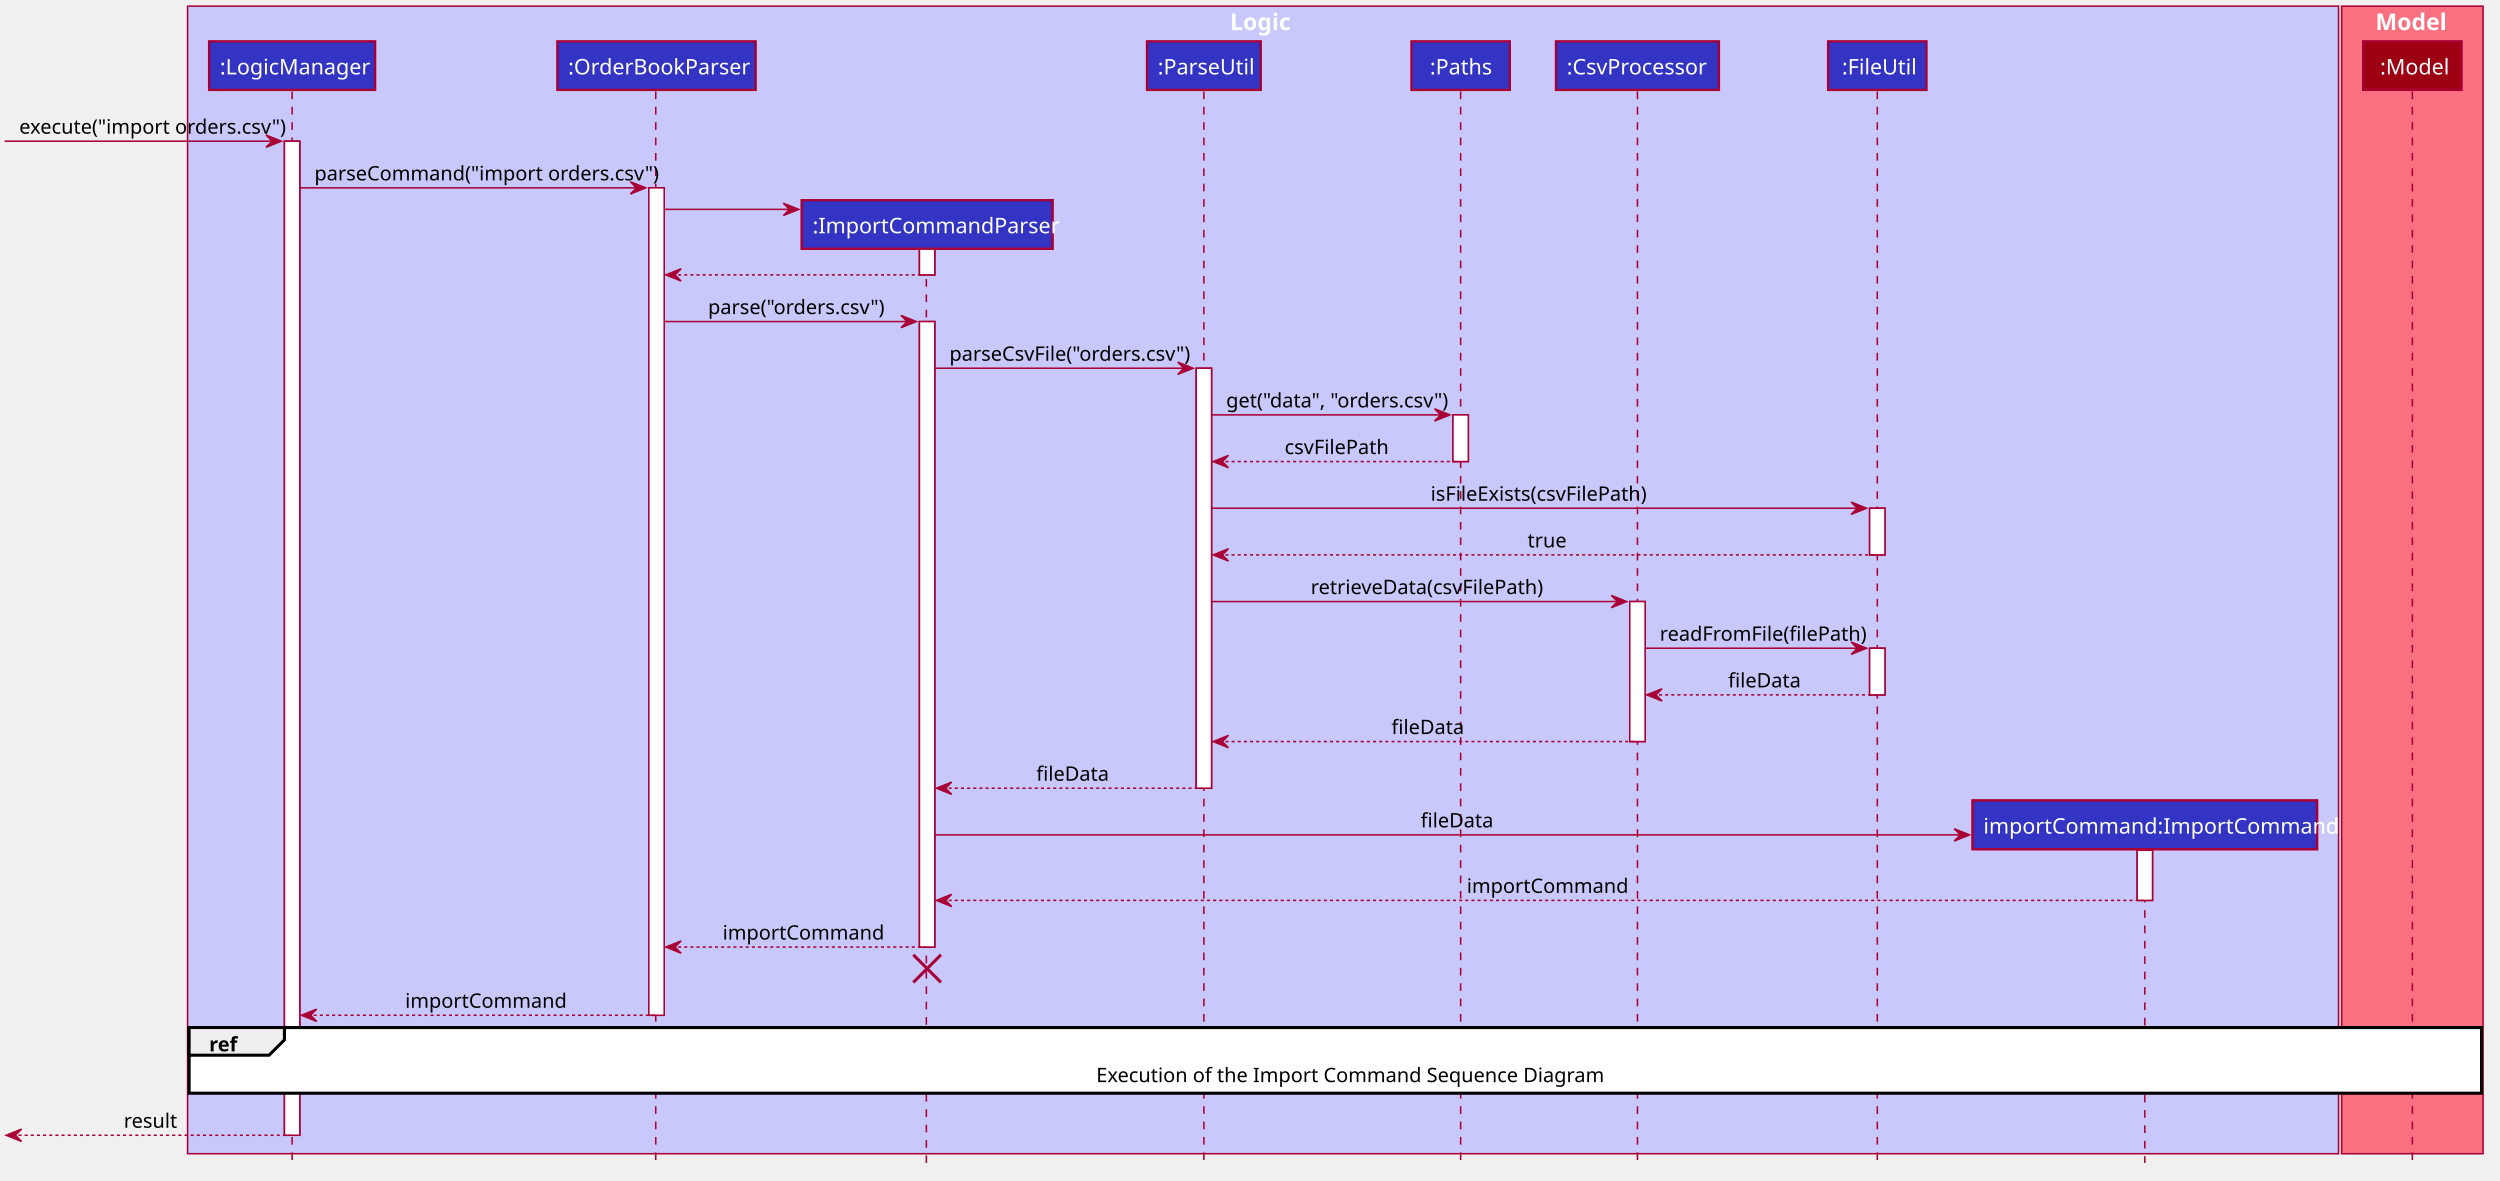
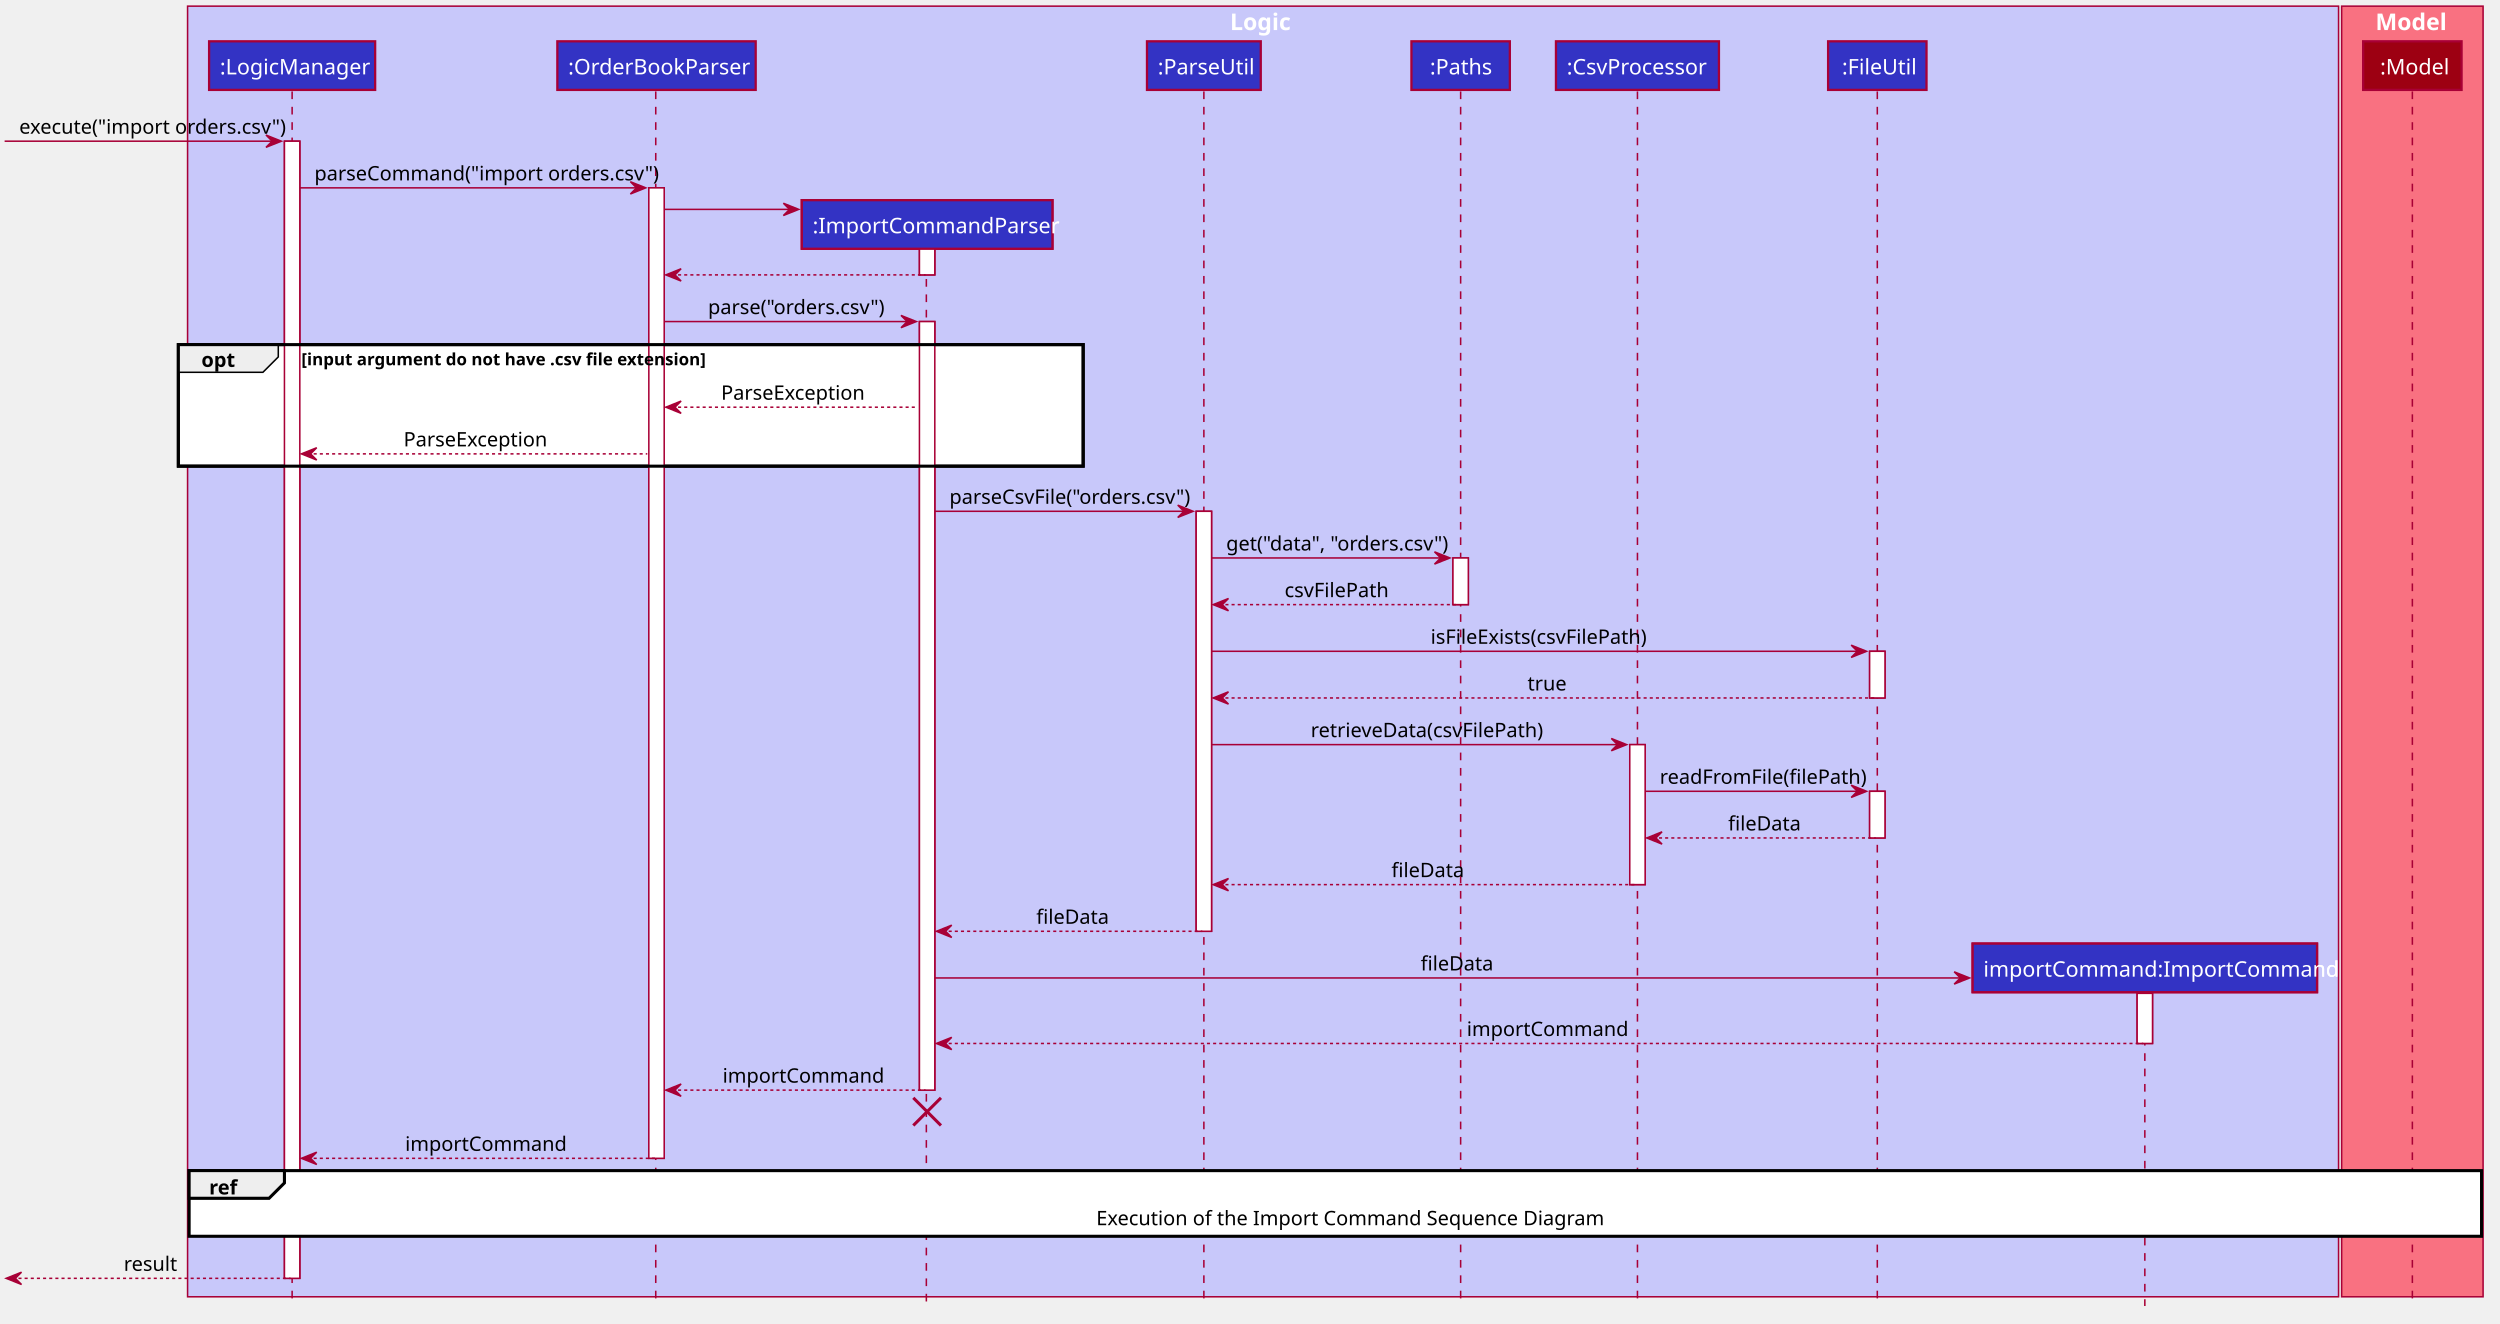
- <svg xmlns="http://www.w3.org/2000/svg" contentScriptType="application/ecmascript" contentStyleType="text/css" height="768px" preserveAspectRatio="none" style="width:1626px;height:768px;" version="1.1" viewBox="0 0 1626 768" width="1626px" zoomAndPan="magnify">
+ <svg xmlns="http://www.w3.org/2000/svg" contentScriptType="application/ecmascript" contentStyleType="text/css" height="861px" preserveAspectRatio="none" style="width:1626px;height:861px;" version="1.1" viewBox="0 0 1626 861" width="1626px" zoomAndPan="magnify">
  <defs />
  <g>
-     <rect fill="#C8C8FA" height="746.375" style="stroke: #A80036; stroke-width: 1.0;" width="1399" x="122" y="4" />
+     <rect fill="#C8C8FA" height="839.43" style="stroke: #A80036; stroke-width: 1.0;" width="1399" x="122" y="4" />
    <text fill="#FFFFFF" font-family="sans-serif" font-size="15" font-weight="bold" lengthAdjust="spacingAndGlyphs" textLength="39" x="800" y="19.571">Logic</text>
-     <rect fill="#F97181" height="746.375" style="stroke: #A80036; stroke-width: 1.0;" width="92" x="1523" y="4" />
+     <rect fill="#F97181" height="839.43" style="stroke: #A80036; stroke-width: 1.0;" width="92" x="1523" y="4" />
    <text fill="#FFFFFF" font-family="sans-serif" font-size="15" font-weight="bold" lengthAdjust="spacingAndGlyphs" textLength="44" x="1545" y="19.571">Model</text>
-     <rect fill="#FFFFFF" height="646.547" style="stroke: #A80036; stroke-width: 1.0;" width="10" x="185" y="91.828" />
-     <rect fill="#FFFFFF" height="538.141" style="stroke: #A80036; stroke-width: 1.0;" width="10" x="422" y="122.18" />
+     <rect fill="#FFFFFF" height="739.602" style="stroke: #A80036; stroke-width: 1.0;" width="10" x="185" y="91.828" />
+     <rect fill="#FFFFFF" height="631.195" style="stroke: #A80036; stroke-width: 1.0;" width="10" x="422" y="122.18" />
    <rect fill="#FFFFFF" height="32.609" style="stroke: #A80036; stroke-width: 1.0;" width="10" x="598" y="146.18" />
-     <rect fill="#FFFFFF" height="406.828" style="stroke: #A80036; stroke-width: 1.0;" width="10" x="598" y="209.141" />
-     <rect fill="#FFFFFF" height="273.164" style="stroke: #A80036; stroke-width: 1.0;" width="10" x="778" y="239.492" />
-     <rect fill="#FFFFFF" height="30.352" style="stroke: #A80036; stroke-width: 1.0;" width="10" x="945" y="269.844" />
-     <rect fill="#FFFFFF" height="91.055" style="stroke: #A80036; stroke-width: 1.0;" width="10" x="1060" y="391.25" />
-     <rect fill="#FFFFFF" height="30.352" style="stroke: #A80036; stroke-width: 1.0;" width="10" x="1216" y="330.547" />
-     <rect fill="#FFFFFF" height="30.352" style="stroke: #A80036; stroke-width: 1.0;" width="10" x="1216" y="421.602" />
-     <rect fill="#FFFFFF" height="32.609" style="stroke: #A80036; stroke-width: 1.0;" width="10" x="1390" y="553.008" />
+     <rect fill="#FFFFFF" height="499.883" style="stroke: #A80036; stroke-width: 1.0;" width="10" x="598" y="209.141" />
+     <rect fill="#FFFFFF" height="273.164" style="stroke: #A80036; stroke-width: 1.0;" width="10" x="778" y="332.547" />
+     <rect fill="#FFFFFF" height="30.352" style="stroke: #A80036; stroke-width: 1.0;" width="10" x="945" y="362.898" />
+     <rect fill="#FFFFFF" height="91.055" style="stroke: #A80036; stroke-width: 1.0;" width="10" x="1060" y="484.305" />
+     <rect fill="#FFFFFF" height="30.352" style="stroke: #A80036; stroke-width: 1.0;" width="10" x="1216" y="423.602" />
+     <rect fill="#FFFFFF" height="30.352" style="stroke: #A80036; stroke-width: 1.0;" width="10" x="1216" y="514.656" />
+     <rect fill="#FFFFFF" height="32.609" style="stroke: #A80036; stroke-width: 1.0;" width="10" x="1390" y="646.062" />
    <rect fill="#3333C4" height="31.609" style="stroke: #A80036; stroke-width: 1.5;" width="163" x="521.5" y="130.18" />
    <text fill="#FFFFFF" font-family="sans-serif" font-size="14" lengthAdjust="spacingAndGlyphs" textLength="149" x="528.5" y="151.713">:ImportCommandParser</text>
-     <rect fill="#3333C4" height="31.609" style="stroke: #A80036; stroke-width: 1.5;" width="224" x="1283" y="520.656" />
-     <text fill="#FFFFFF" font-family="sans-serif" font-size="14" lengthAdjust="spacingAndGlyphs" textLength="210" x="1290" y="542.189">importCommand:ImportCommand</text>
-     <line style="stroke: #A80036; stroke-width: 1.0; stroke-dasharray: 5.0,5.0;" x1="190" x2="190" y1="59.477" y2="756.375" />
-     <line style="stroke: #A80036; stroke-width: 1.0; stroke-dasharray: 5.0,5.0;" x1="426.5" x2="426.5" y1="59.477" y2="756.375" />
-     <line style="stroke: #A80036; stroke-width: 1.0; stroke-dasharray: 5.0,5.0;" x1="602.5" x2="602.5" y1="161.484" y2="756.375" />
-     <line style="stroke: #A80036; stroke-width: 1.0; stroke-dasharray: 5.0,5.0;" x1="783" x2="783" y1="59.477" y2="756.375" />
-     <line style="stroke: #A80036; stroke-width: 1.0; stroke-dasharray: 5.0,5.0;" x1="950" x2="950" y1="59.477" y2="756.375" />
-     <line style="stroke: #A80036; stroke-width: 1.0; stroke-dasharray: 5.0,5.0;" x1="1065" x2="1065" y1="59.477" y2="756.375" />
-     <line style="stroke: #A80036; stroke-width: 1.0; stroke-dasharray: 5.0,5.0;" x1="1221" x2="1221" y1="59.477" y2="756.375" />
-     <line style="stroke: #A80036; stroke-width: 1.0; stroke-dasharray: 5.0,5.0;" x1="1395" x2="1395" y1="551.961" y2="756.375" />
-     <line style="stroke: #A80036; stroke-width: 1.0; stroke-dasharray: 5.0,5.0;" x1="1569" x2="1569" y1="59.477" y2="756.375" />
+     <rect fill="#FFFFFF" height="79.055" style="stroke: #000000; stroke-width: 2.0;" width="588.5" x="116" y="224.141" />
+     <rect fill="#3333C4" height="31.609" style="stroke: #A80036; stroke-width: 1.5;" width="224" x="1283" y="613.711" />
+     <text fill="#FFFFFF" font-family="sans-serif" font-size="14" lengthAdjust="spacingAndGlyphs" textLength="210" x="1290" y="635.244">importCommand:ImportCommand</text>
+     <line style="stroke: #A80036; stroke-width: 1.0; stroke-dasharray: 5.0,5.0;" x1="190" x2="190" y1="59.477" y2="849.43" />
+     <line style="stroke: #A80036; stroke-width: 1.0; stroke-dasharray: 5.0,5.0;" x1="426.5" x2="426.5" y1="59.477" y2="849.43" />
+     <line style="stroke: #A80036; stroke-width: 1.0; stroke-dasharray: 5.0,5.0;" x1="602.5" x2="602.5" y1="161.484" y2="849.43" />
+     <line style="stroke: #A80036; stroke-width: 1.0; stroke-dasharray: 5.0,5.0;" x1="783" x2="783" y1="59.477" y2="849.43" />
+     <line style="stroke: #A80036; stroke-width: 1.0; stroke-dasharray: 5.0,5.0;" x1="950" x2="950" y1="59.477" y2="849.43" />
+     <line style="stroke: #A80036; stroke-width: 1.0; stroke-dasharray: 5.0,5.0;" x1="1065" x2="1065" y1="59.477" y2="849.43" />
+     <line style="stroke: #A80036; stroke-width: 1.0; stroke-dasharray: 5.0,5.0;" x1="1221" x2="1221" y1="59.477" y2="849.43" />
+     <line style="stroke: #A80036; stroke-width: 1.0; stroke-dasharray: 5.0,5.0;" x1="1395" x2="1395" y1="645.016" y2="849.43" />
+     <line style="stroke: #A80036; stroke-width: 1.0; stroke-dasharray: 5.0,5.0;" x1="1569" x2="1569" y1="59.477" y2="849.43" />
    <rect fill="#3333C4" height="31.609" style="stroke: #A80036; stroke-width: 1.5;" width="108" x="136" y="26.867" />
    <text fill="#FFFFFF" font-family="sans-serif" font-size="14" lengthAdjust="spacingAndGlyphs" textLength="94" x="143" y="48.4">:LogicManager</text>
    <rect fill="#3333C4" height="31.609" style="stroke: #A80036; stroke-width: 1.5;" width="129" x="362.5" y="26.867" />
    <text fill="#FFFFFF" font-family="sans-serif" font-size="14" lengthAdjust="spacingAndGlyphs" textLength="115" x="369.5" y="48.4">:OrderBookParser</text>
    <rect fill="#3333C4" height="31.609" style="stroke: #A80036; stroke-width: 1.5;" width="74" x="746" y="26.867" />
    <text fill="#FFFFFF" font-family="sans-serif" font-size="14" lengthAdjust="spacingAndGlyphs" textLength="60" x="753" y="48.4">:ParseUtil</text>
    <rect fill="#3333C4" height="31.609" style="stroke: #A80036; stroke-width: 1.5;" width="64" x="918" y="26.867" />
    <text fill="#FFFFFF" font-family="sans-serif" font-size="14" lengthAdjust="spacingAndGlyphs" textLength="40" x="930" y="48.4">:Paths</text>
    <rect fill="#3333C4" height="31.609" style="stroke: #A80036; stroke-width: 1.5;" width="106" x="1012" y="26.867" />
    <text fill="#FFFFFF" font-family="sans-serif" font-size="14" lengthAdjust="spacingAndGlyphs" textLength="92" x="1019" y="48.4">:CsvProcessor</text>
    <rect fill="#3333C4" height="31.609" style="stroke: #A80036; stroke-width: 1.5;" width="64" x="1189" y="26.867" />
    <text fill="#FFFFFF" font-family="sans-serif" font-size="14" lengthAdjust="spacingAndGlyphs" textLength="46" x="1198" y="48.4">:FileUtil</text>
    <rect fill="#9D0012" height="31.609" style="stroke: #A80036; stroke-width: 1.5;" width="64" x="1537" y="26.867" />
    <text fill="#FFFFFF" font-family="sans-serif" font-size="14" lengthAdjust="spacingAndGlyphs" textLength="42" x="1548" y="48.4">:Model</text>
-     <rect fill="#FFFFFF" height="646.547" style="stroke: #A80036; stroke-width: 1.0;" width="10" x="185" y="91.828" />
-     <rect fill="#FFFFFF" height="538.141" style="stroke: #A80036; stroke-width: 1.0;" width="10" x="422" y="122.18" />
+     <rect fill="#FFFFFF" height="739.602" style="stroke: #A80036; stroke-width: 1.0;" width="10" x="185" y="91.828" />
+     <rect fill="#FFFFFF" height="631.195" style="stroke: #A80036; stroke-width: 1.0;" width="10" x="422" y="122.18" />
    <rect fill="#FFFFFF" height="32.609" style="stroke: #A80036; stroke-width: 1.0;" width="10" x="598" y="146.18" />
-     <rect fill="#FFFFFF" height="406.828" style="stroke: #A80036; stroke-width: 1.0;" width="10" x="598" y="209.141" />
-     <rect fill="#FFFFFF" height="273.164" style="stroke: #A80036; stroke-width: 1.0;" width="10" x="778" y="239.492" />
-     <rect fill="#FFFFFF" height="30.352" style="stroke: #A80036; stroke-width: 1.0;" width="10" x="945" y="269.844" />
-     <rect fill="#FFFFFF" height="91.055" style="stroke: #A80036; stroke-width: 1.0;" width="10" x="1060" y="391.25" />
-     <rect fill="#FFFFFF" height="30.352" style="stroke: #A80036; stroke-width: 1.0;" width="10" x="1216" y="330.547" />
-     <rect fill="#FFFFFF" height="30.352" style="stroke: #A80036; stroke-width: 1.0;" width="10" x="1216" y="421.602" />
-     <rect fill="#FFFFFF" height="32.609" style="stroke: #A80036; stroke-width: 1.0;" width="10" x="1390" y="553.008" />
+     <rect fill="#FFFFFF" height="499.883" style="stroke: #A80036; stroke-width: 1.0;" width="10" x="598" y="209.141" />
+     <rect fill="#FFFFFF" height="273.164" style="stroke: #A80036; stroke-width: 1.0;" width="10" x="778" y="332.547" />
+     <rect fill="#FFFFFF" height="30.352" style="stroke: #A80036; stroke-width: 1.0;" width="10" x="945" y="362.898" />
+     <rect fill="#FFFFFF" height="91.055" style="stroke: #A80036; stroke-width: 1.0;" width="10" x="1060" y="484.305" />
+     <rect fill="#FFFFFF" height="30.352" style="stroke: #A80036; stroke-width: 1.0;" width="10" x="1216" y="423.602" />
+     <rect fill="#FFFFFF" height="30.352" style="stroke: #A80036; stroke-width: 1.0;" width="10" x="1216" y="514.656" />
+     <rect fill="#FFFFFF" height="32.609" style="stroke: #A80036; stroke-width: 1.0;" width="10" x="1390" y="646.062" />
    <polygon fill="#A80036" points="173,87.828,183,91.828,173,95.828,177,91.828" style="stroke: #A80036; stroke-width: 1.0;" />
    <line style="stroke: #A80036; stroke-width: 1.0;" x1="3" x2="179" y1="91.828" y2="91.828" />
    <text fill="#000000" font-family="sans-serif" font-size="13" lengthAdjust="spacingAndGlyphs" textLength="163" x="12.5" y="86.972">execute("import orders.csv")</text>
    <polygon fill="#A80036" points="410,118.18,420,122.18,410,126.18,414,122.18" style="stroke: #A80036; stroke-width: 1.0;" />
    <line style="stroke: #A80036; stroke-width: 1.0;" x1="195" x2="416" y1="122.18" y2="122.18" />
    <text fill="#000000" font-family="sans-serif" font-size="13" lengthAdjust="spacingAndGlyphs" textLength="208" x="204.5" y="117.323">parseCommand("import orders.csv")</text>
    <polygon fill="#A80036" points="509.5,132.18,519.5,136.18,509.5,140.18,513.5,136.18" style="stroke: #A80036; stroke-width: 1.0;" />
    <line style="stroke: #A80036; stroke-width: 1.0;" x1="432" x2="515.5" y1="136.18" y2="136.18" />
    <rect fill="#3333C4" height="31.609" style="stroke: #A80036; stroke-width: 1.5;" width="163" x="521.5" y="130.18" />
    <text fill="#FFFFFF" font-family="sans-serif" font-size="14" lengthAdjust="spacingAndGlyphs" textLength="149" x="528.5" y="151.713">:ImportCommandParser</text>
    <polygon fill="#A80036" points="443,174.789,433,178.789,443,182.789,439,178.789" style="stroke: #A80036; stroke-width: 1.0;" />
    <line style="stroke: #A80036; stroke-width: 1.0; stroke-dasharray: 2.0,2.0;" x1="437" x2="602" y1="178.789" y2="178.789" />
    <polygon fill="#A80036" points="586,205.141,596,209.141,586,213.141,590,209.141" style="stroke: #A80036; stroke-width: 1.0;" />
    <line style="stroke: #A80036; stroke-width: 1.0;" x1="432" x2="592" y1="209.141" y2="209.141" />
    <text fill="#000000" font-family="sans-serif" font-size="13" lengthAdjust="spacingAndGlyphs" textLength="109" x="460.5" y="204.284">parse("orders.csv")</text>
-     <polygon fill="#A80036" points="766,235.492,776,239.492,766,243.492,770,239.492" style="stroke: #A80036; stroke-width: 1.0;" />
-     <line style="stroke: #A80036; stroke-width: 1.0;" x1="608" x2="772" y1="239.492" y2="239.492" />
-     <text fill="#000000" font-family="sans-serif" font-size="13" lengthAdjust="spacingAndGlyphs" textLength="151" x="617.5" y="234.636">parseCsvFile("orders.csv")</text>
-     <polygon fill="#A80036" points="933,265.844,943,269.844,933,273.844,937,269.844" style="stroke: #A80036; stroke-width: 1.0;" />
-     <line style="stroke: #A80036; stroke-width: 1.0;" x1="788" x2="939" y1="269.844" y2="269.844" />
-     <text fill="#000000" font-family="sans-serif" font-size="13" lengthAdjust="spacingAndGlyphs" textLength="138" x="797.5" y="264.987">get("data", "orders.csv")</text>
-     <polygon fill="#A80036" points="799,296.195,789,300.195,799,304.195,795,300.195" style="stroke: #A80036; stroke-width: 1.0;" />
-     <line style="stroke: #A80036; stroke-width: 1.0; stroke-dasharray: 2.0,2.0;" x1="793" x2="949" y1="300.195" y2="300.195" />
-     <text fill="#000000" font-family="sans-serif" font-size="13" lengthAdjust="spacingAndGlyphs" textLength="67" x="835.5" y="295.339">csvFilePath</text>
-     <polygon fill="#A80036" points="1204,326.547,1214,330.547,1204,334.547,1208,330.547" style="stroke: #A80036; stroke-width: 1.0;" />
-     <line style="stroke: #A80036; stroke-width: 1.0;" x1="788" x2="1210" y1="330.547" y2="330.547" />
-     <text fill="#000000" font-family="sans-serif" font-size="13" lengthAdjust="spacingAndGlyphs" textLength="143" x="930.5" y="325.69">isFileExists(csvFilePath)</text>
-     <polygon fill="#A80036" points="799,356.898,789,360.898,799,364.898,795,360.898" style="stroke: #A80036; stroke-width: 1.0;" />
-     <line style="stroke: #A80036; stroke-width: 1.0; stroke-dasharray: 2.0,2.0;" x1="793" x2="1220" y1="360.898" y2="360.898" />
-     <text fill="#000000" font-family="sans-serif" font-size="13" lengthAdjust="spacingAndGlyphs" textLength="22" x="993.5" y="356.042">true</text>
-     <polygon fill="#A80036" points="1048,387.25,1058,391.25,1048,395.25,1052,391.25" style="stroke: #A80036; stroke-width: 1.0;" />
-     <line style="stroke: #A80036; stroke-width: 1.0;" x1="788" x2="1054" y1="391.25" y2="391.25" />
-     <text fill="#000000" font-family="sans-serif" font-size="13" lengthAdjust="spacingAndGlyphs" textLength="143" x="852.5" y="386.394">retrieveData(csvFilePath)</text>
-     <polygon fill="#A80036" points="1204,417.602,1214,421.602,1204,425.602,1208,421.602" style="stroke: #A80036; stroke-width: 1.0;" />
-     <line style="stroke: #A80036; stroke-width: 1.0;" x1="1070" x2="1210" y1="421.602" y2="421.602" />
-     <text fill="#000000" font-family="sans-serif" font-size="13" lengthAdjust="spacingAndGlyphs" textLength="127" x="1079.5" y="416.745">readFromFile(filePath)</text>
-     <polygon fill="#A80036" points="1081,447.953,1071,451.953,1081,455.953,1077,451.953" style="stroke: #A80036; stroke-width: 1.0;" />
-     <line style="stroke: #A80036; stroke-width: 1.0; stroke-dasharray: 2.0,2.0;" x1="1075" x2="1220" y1="451.953" y2="451.953" />
-     <text fill="#000000" font-family="sans-serif" font-size="13" lengthAdjust="spacingAndGlyphs" textLength="43" x="1124" y="447.097">fileData</text>
-     <polygon fill="#A80036" points="799,478.305,789,482.305,799,486.305,795,482.305" style="stroke: #A80036; stroke-width: 1.0;" />
-     <line style="stroke: #A80036; stroke-width: 1.0; stroke-dasharray: 2.0,2.0;" x1="793" x2="1064" y1="482.305" y2="482.305" />
-     <text fill="#000000" font-family="sans-serif" font-size="13" lengthAdjust="spacingAndGlyphs" textLength="43" x="905" y="477.448">fileData</text>
-     <polygon fill="#A80036" points="619,508.656,609,512.656,619,516.656,615,512.656" style="stroke: #A80036; stroke-width: 1.0;" />
-     <line style="stroke: #A80036; stroke-width: 1.0; stroke-dasharray: 2.0,2.0;" x1="613" x2="782" y1="512.656" y2="512.656" />
-     <text fill="#000000" font-family="sans-serif" font-size="13" lengthAdjust="spacingAndGlyphs" textLength="43" x="674" y="507.8">fileData</text>
-     <polygon fill="#A80036" points="1271,539.008,1281,543.008,1271,547.008,1275,543.008" style="stroke: #A80036; stroke-width: 1.0;" />
-     <line style="stroke: #A80036; stroke-width: 1.0;" x1="608" x2="1277" y1="543.008" y2="543.008" />
-     <text fill="#000000" font-family="sans-serif" font-size="13" lengthAdjust="spacingAndGlyphs" textLength="43" x="924" y="538.151">fileData</text>
-     <rect fill="#3333C4" height="31.609" style="stroke: #A80036; stroke-width: 1.5;" width="224" x="1283" y="520.656" />
-     <text fill="#FFFFFF" font-family="sans-serif" font-size="14" lengthAdjust="spacingAndGlyphs" textLength="210" x="1290" y="542.189">importCommand:ImportCommand</text>
-     <polygon fill="#A80036" points="619,581.617,609,585.617,619,589.617,615,585.617" style="stroke: #A80036; stroke-width: 1.0;" />
-     <line style="stroke: #A80036; stroke-width: 1.0; stroke-dasharray: 2.0,2.0;" x1="613" x2="1394" y1="585.617" y2="585.617" />
-     <text fill="#000000" font-family="sans-serif" font-size="13" lengthAdjust="spacingAndGlyphs" textLength="95" x="954" y="580.761">importCommand</text>
-     <polygon fill="#A80036" points="443,611.969,433,615.969,443,619.969,439,615.969" style="stroke: #A80036; stroke-width: 1.0;" />
-     <line style="stroke: #A80036; stroke-width: 1.0; stroke-dasharray: 2.0,2.0;" x1="437" x2="602" y1="615.969" y2="615.969" />
-     <text fill="#000000" font-family="sans-serif" font-size="13" lengthAdjust="spacingAndGlyphs" textLength="95" x="470" y="611.112">importCommand</text>
-     <line style="stroke: #A80036; stroke-width: 2.0;" x1="594" x2="612" y1="620.969" y2="638.969" />
-     <line style="stroke: #A80036; stroke-width: 2.0;" x1="594" x2="612" y1="638.969" y2="620.969" />
-     <polygon fill="#A80036" points="206,656.32,196,660.32,206,664.32,202,660.32" style="stroke: #A80036; stroke-width: 1.0;" />
-     <line style="stroke: #A80036; stroke-width: 1.0; stroke-dasharray: 2.0,2.0;" x1="200" x2="426" y1="660.32" y2="660.32" />
-     <text fill="#000000" font-family="sans-serif" font-size="13" lengthAdjust="spacingAndGlyphs" textLength="95" x="263.5" y="655.464">importCommand</text>
-     <rect fill="#FFFFFF" height="42.703" style="stroke: #000000; stroke-width: 2.0;" width="1491" x="123" y="668.32" />
-     <polygon fill="#EEEEEE" points="123,668.32,185,668.32,185,676.32,175,686.32,123,686.32,123,668.32" style="stroke: #000000; stroke-width: 2.0;" />
-     <text fill="#000000" font-family="sans-serif" font-size="13" font-weight="bold" lengthAdjust="spacingAndGlyphs" textLength="17" x="136" y="683.815">ref</text>
-     <text fill="#000000" font-family="sans-serif" font-size="13" lengthAdjust="spacingAndGlyphs" textLength="311" x="713" y="703.815">Execution of the Import Command Sequence Diagram</text>
-     <polygon fill="#A80036" points="14,734.375,4,738.375,14,742.375,10,738.375" style="stroke: #A80036; stroke-width: 1.0;" />
-     <line style="stroke: #A80036; stroke-width: 1.0; stroke-dasharray: 2.0,2.0;" x1="8" x2="189" y1="738.375" y2="738.375" />
-     <text fill="#000000" font-family="sans-serif" font-size="13" lengthAdjust="spacingAndGlyphs" textLength="32" x="80.5" y="733.519">result</text>
+     <path d="M116,224.141 L181,224.141 L181,232.141 L171,242.141 L116,242.141 L116,224.141 " fill="#EEEEEE" style="stroke: #000000; stroke-width: 1.0;" />
+     <rect fill="none" height="79.055" style="stroke: #000000; stroke-width: 2.0;" width="588.5" x="116" y="224.141" />
+     <text fill="#000000" font-family="sans-serif" font-size="13" font-weight="bold" lengthAdjust="spacingAndGlyphs" textLength="20" x="131" y="238.636">opt</text>
+     <text fill="#000000" font-family="sans-serif" font-size="11" font-weight="bold" lengthAdjust="spacingAndGlyphs" textLength="263" x="196" y="237.56">[input argument do not have .csv file extension]</text>
+     <polygon fill="#A80036" points="443,260.844,433,264.844,443,268.844,439,264.844" style="stroke: #A80036; stroke-width: 1.0;" />
+     <line style="stroke: #A80036; stroke-width: 1.0; stroke-dasharray: 2.0,2.0;" x1="437" x2="597" y1="264.844" y2="264.844" />
+     <text fill="#000000" font-family="sans-serif" font-size="13" lengthAdjust="spacingAndGlyphs" textLength="92" x="469" y="259.987">ParseException</text>
+     <polygon fill="#A80036" points="206,291.195,196,295.195,206,299.195,202,295.195" style="stroke: #A80036; stroke-width: 1.0;" />
+     <line style="stroke: #A80036; stroke-width: 1.0; stroke-dasharray: 2.0,2.0;" x1="200" x2="421" y1="295.195" y2="295.195" />
+     <text fill="#000000" font-family="sans-serif" font-size="13" lengthAdjust="spacingAndGlyphs" textLength="92" x="262.5" y="290.339">ParseException</text>
+     <polygon fill="#A80036" points="766,328.547,776,332.547,766,336.547,770,332.547" style="stroke: #A80036; stroke-width: 1.0;" />
+     <line style="stroke: #A80036; stroke-width: 1.0;" x1="608" x2="772" y1="332.547" y2="332.547" />
+     <text fill="#000000" font-family="sans-serif" font-size="13" lengthAdjust="spacingAndGlyphs" textLength="151" x="617.5" y="327.69">parseCsvFile("orders.csv")</text>
+     <polygon fill="#A80036" points="933,358.898,943,362.898,933,366.898,937,362.898" style="stroke: #A80036; stroke-width: 1.0;" />
+     <line style="stroke: #A80036; stroke-width: 1.0;" x1="788" x2="939" y1="362.898" y2="362.898" />
+     <text fill="#000000" font-family="sans-serif" font-size="13" lengthAdjust="spacingAndGlyphs" textLength="138" x="797.5" y="358.042">get("data", "orders.csv")</text>
+     <polygon fill="#A80036" points="799,389.25,789,393.25,799,397.25,795,393.25" style="stroke: #A80036; stroke-width: 1.0;" />
+     <line style="stroke: #A80036; stroke-width: 1.0; stroke-dasharray: 2.0,2.0;" x1="793" x2="949" y1="393.25" y2="393.25" />
+     <text fill="#000000" font-family="sans-serif" font-size="13" lengthAdjust="spacingAndGlyphs" textLength="67" x="835.5" y="388.394">csvFilePath</text>
+     <polygon fill="#A80036" points="1204,419.602,1214,423.602,1204,427.602,1208,423.602" style="stroke: #A80036; stroke-width: 1.0;" />
+     <line style="stroke: #A80036; stroke-width: 1.0;" x1="788" x2="1210" y1="423.602" y2="423.602" />
+     <text fill="#000000" font-family="sans-serif" font-size="13" lengthAdjust="spacingAndGlyphs" textLength="143" x="930.5" y="418.745">isFileExists(csvFilePath)</text>
+     <polygon fill="#A80036" points="799,449.953,789,453.953,799,457.953,795,453.953" style="stroke: #A80036; stroke-width: 1.0;" />
+     <line style="stroke: #A80036; stroke-width: 1.0; stroke-dasharray: 2.0,2.0;" x1="793" x2="1220" y1="453.953" y2="453.953" />
+     <text fill="#000000" font-family="sans-serif" font-size="13" lengthAdjust="spacingAndGlyphs" textLength="22" x="993.5" y="449.097">true</text>
+     <polygon fill="#A80036" points="1048,480.305,1058,484.305,1048,488.305,1052,484.305" style="stroke: #A80036; stroke-width: 1.0;" />
+     <line style="stroke: #A80036; stroke-width: 1.0;" x1="788" x2="1054" y1="484.305" y2="484.305" />
+     <text fill="#000000" font-family="sans-serif" font-size="13" lengthAdjust="spacingAndGlyphs" textLength="143" x="852.5" y="479.448">retrieveData(csvFilePath)</text>
+     <polygon fill="#A80036" points="1204,510.656,1214,514.656,1204,518.656,1208,514.656" style="stroke: #A80036; stroke-width: 1.0;" />
+     <line style="stroke: #A80036; stroke-width: 1.0;" x1="1070" x2="1210" y1="514.656" y2="514.656" />
+     <text fill="#000000" font-family="sans-serif" font-size="13" lengthAdjust="spacingAndGlyphs" textLength="127" x="1079.5" y="509.8">readFromFile(filePath)</text>
+     <polygon fill="#A80036" points="1081,541.008,1071,545.008,1081,549.008,1077,545.008" style="stroke: #A80036; stroke-width: 1.0;" />
+     <line style="stroke: #A80036; stroke-width: 1.0; stroke-dasharray: 2.0,2.0;" x1="1075" x2="1220" y1="545.008" y2="545.008" />
+     <text fill="#000000" font-family="sans-serif" font-size="13" lengthAdjust="spacingAndGlyphs" textLength="43" x="1124" y="540.151">fileData</text>
+     <polygon fill="#A80036" points="799,571.359,789,575.359,799,579.359,795,575.359" style="stroke: #A80036; stroke-width: 1.0;" />
+     <line style="stroke: #A80036; stroke-width: 1.0; stroke-dasharray: 2.0,2.0;" x1="793" x2="1064" y1="575.359" y2="575.359" />
+     <text fill="#000000" font-family="sans-serif" font-size="13" lengthAdjust="spacingAndGlyphs" textLength="43" x="905" y="570.503">fileData</text>
+     <polygon fill="#A80036" points="619,601.711,609,605.711,619,609.711,615,605.711" style="stroke: #A80036; stroke-width: 1.0;" />
+     <line style="stroke: #A80036; stroke-width: 1.0; stroke-dasharray: 2.0,2.0;" x1="613" x2="782" y1="605.711" y2="605.711" />
+     <text fill="#000000" font-family="sans-serif" font-size="13" lengthAdjust="spacingAndGlyphs" textLength="43" x="674" y="600.855">fileData</text>
+     <polygon fill="#A80036" points="1271,632.062,1281,636.062,1271,640.062,1275,636.062" style="stroke: #A80036; stroke-width: 1.0;" />
+     <line style="stroke: #A80036; stroke-width: 1.0;" x1="608" x2="1277" y1="636.062" y2="636.062" />
+     <text fill="#000000" font-family="sans-serif" font-size="13" lengthAdjust="spacingAndGlyphs" textLength="43" x="924" y="631.206">fileData</text>
+     <rect fill="#3333C4" height="31.609" style="stroke: #A80036; stroke-width: 1.5;" width="224" x="1283" y="613.711" />
+     <text fill="#FFFFFF" font-family="sans-serif" font-size="14" lengthAdjust="spacingAndGlyphs" textLength="210" x="1290" y="635.244">importCommand:ImportCommand</text>
+     <polygon fill="#A80036" points="619,674.672,609,678.672,619,682.672,615,678.672" style="stroke: #A80036; stroke-width: 1.0;" />
+     <line style="stroke: #A80036; stroke-width: 1.0; stroke-dasharray: 2.0,2.0;" x1="613" x2="1394" y1="678.672" y2="678.672" />
+     <text fill="#000000" font-family="sans-serif" font-size="13" lengthAdjust="spacingAndGlyphs" textLength="95" x="954" y="673.815">importCommand</text>
+     <polygon fill="#A80036" points="443,705.023,433,709.023,443,713.023,439,709.023" style="stroke: #A80036; stroke-width: 1.0;" />
+     <line style="stroke: #A80036; stroke-width: 1.0; stroke-dasharray: 2.0,2.0;" x1="437" x2="602" y1="709.023" y2="709.023" />
+     <text fill="#000000" font-family="sans-serif" font-size="13" lengthAdjust="spacingAndGlyphs" textLength="95" x="470" y="704.167">importCommand</text>
+     <line style="stroke: #A80036; stroke-width: 2.0;" x1="594" x2="612" y1="714.023" y2="732.023" />
+     <line style="stroke: #A80036; stroke-width: 2.0;" x1="594" x2="612" y1="732.023" y2="714.023" />
+     <polygon fill="#A80036" points="206,749.375,196,753.375,206,757.375,202,753.375" style="stroke: #A80036; stroke-width: 1.0;" />
+     <line style="stroke: #A80036; stroke-width: 1.0; stroke-dasharray: 2.0,2.0;" x1="200" x2="426" y1="753.375" y2="753.375" />
+     <text fill="#000000" font-family="sans-serif" font-size="13" lengthAdjust="spacingAndGlyphs" textLength="95" x="263.5" y="748.519">importCommand</text>
+     <rect fill="#FFFFFF" height="42.703" style="stroke: #000000; stroke-width: 2.0;" width="1491" x="123" y="761.375" />
+     <polygon fill="#EEEEEE" points="123,761.375,185,761.375,185,769.375,175,779.375,123,779.375,123,761.375" style="stroke: #000000; stroke-width: 2.0;" />
+     <text fill="#000000" font-family="sans-serif" font-size="13" font-weight="bold" lengthAdjust="spacingAndGlyphs" textLength="17" x="136" y="776.87">ref</text>
+     <text fill="#000000" font-family="sans-serif" font-size="13" lengthAdjust="spacingAndGlyphs" textLength="311" x="713" y="796.87">Execution of the Import Command Sequence Diagram</text>
+     <polygon fill="#A80036" points="14,827.43,4,831.43,14,835.43,10,831.43" style="stroke: #A80036; stroke-width: 1.0;" />
+     <line style="stroke: #A80036; stroke-width: 1.0; stroke-dasharray: 2.0,2.0;" x1="8" x2="189" y1="831.43" y2="831.43" />
+     <text fill="#000000" font-family="sans-serif" font-size="13" lengthAdjust="spacingAndGlyphs" textLength="32" x="80.5" y="826.573">result</text>
  </g>
</svg>
